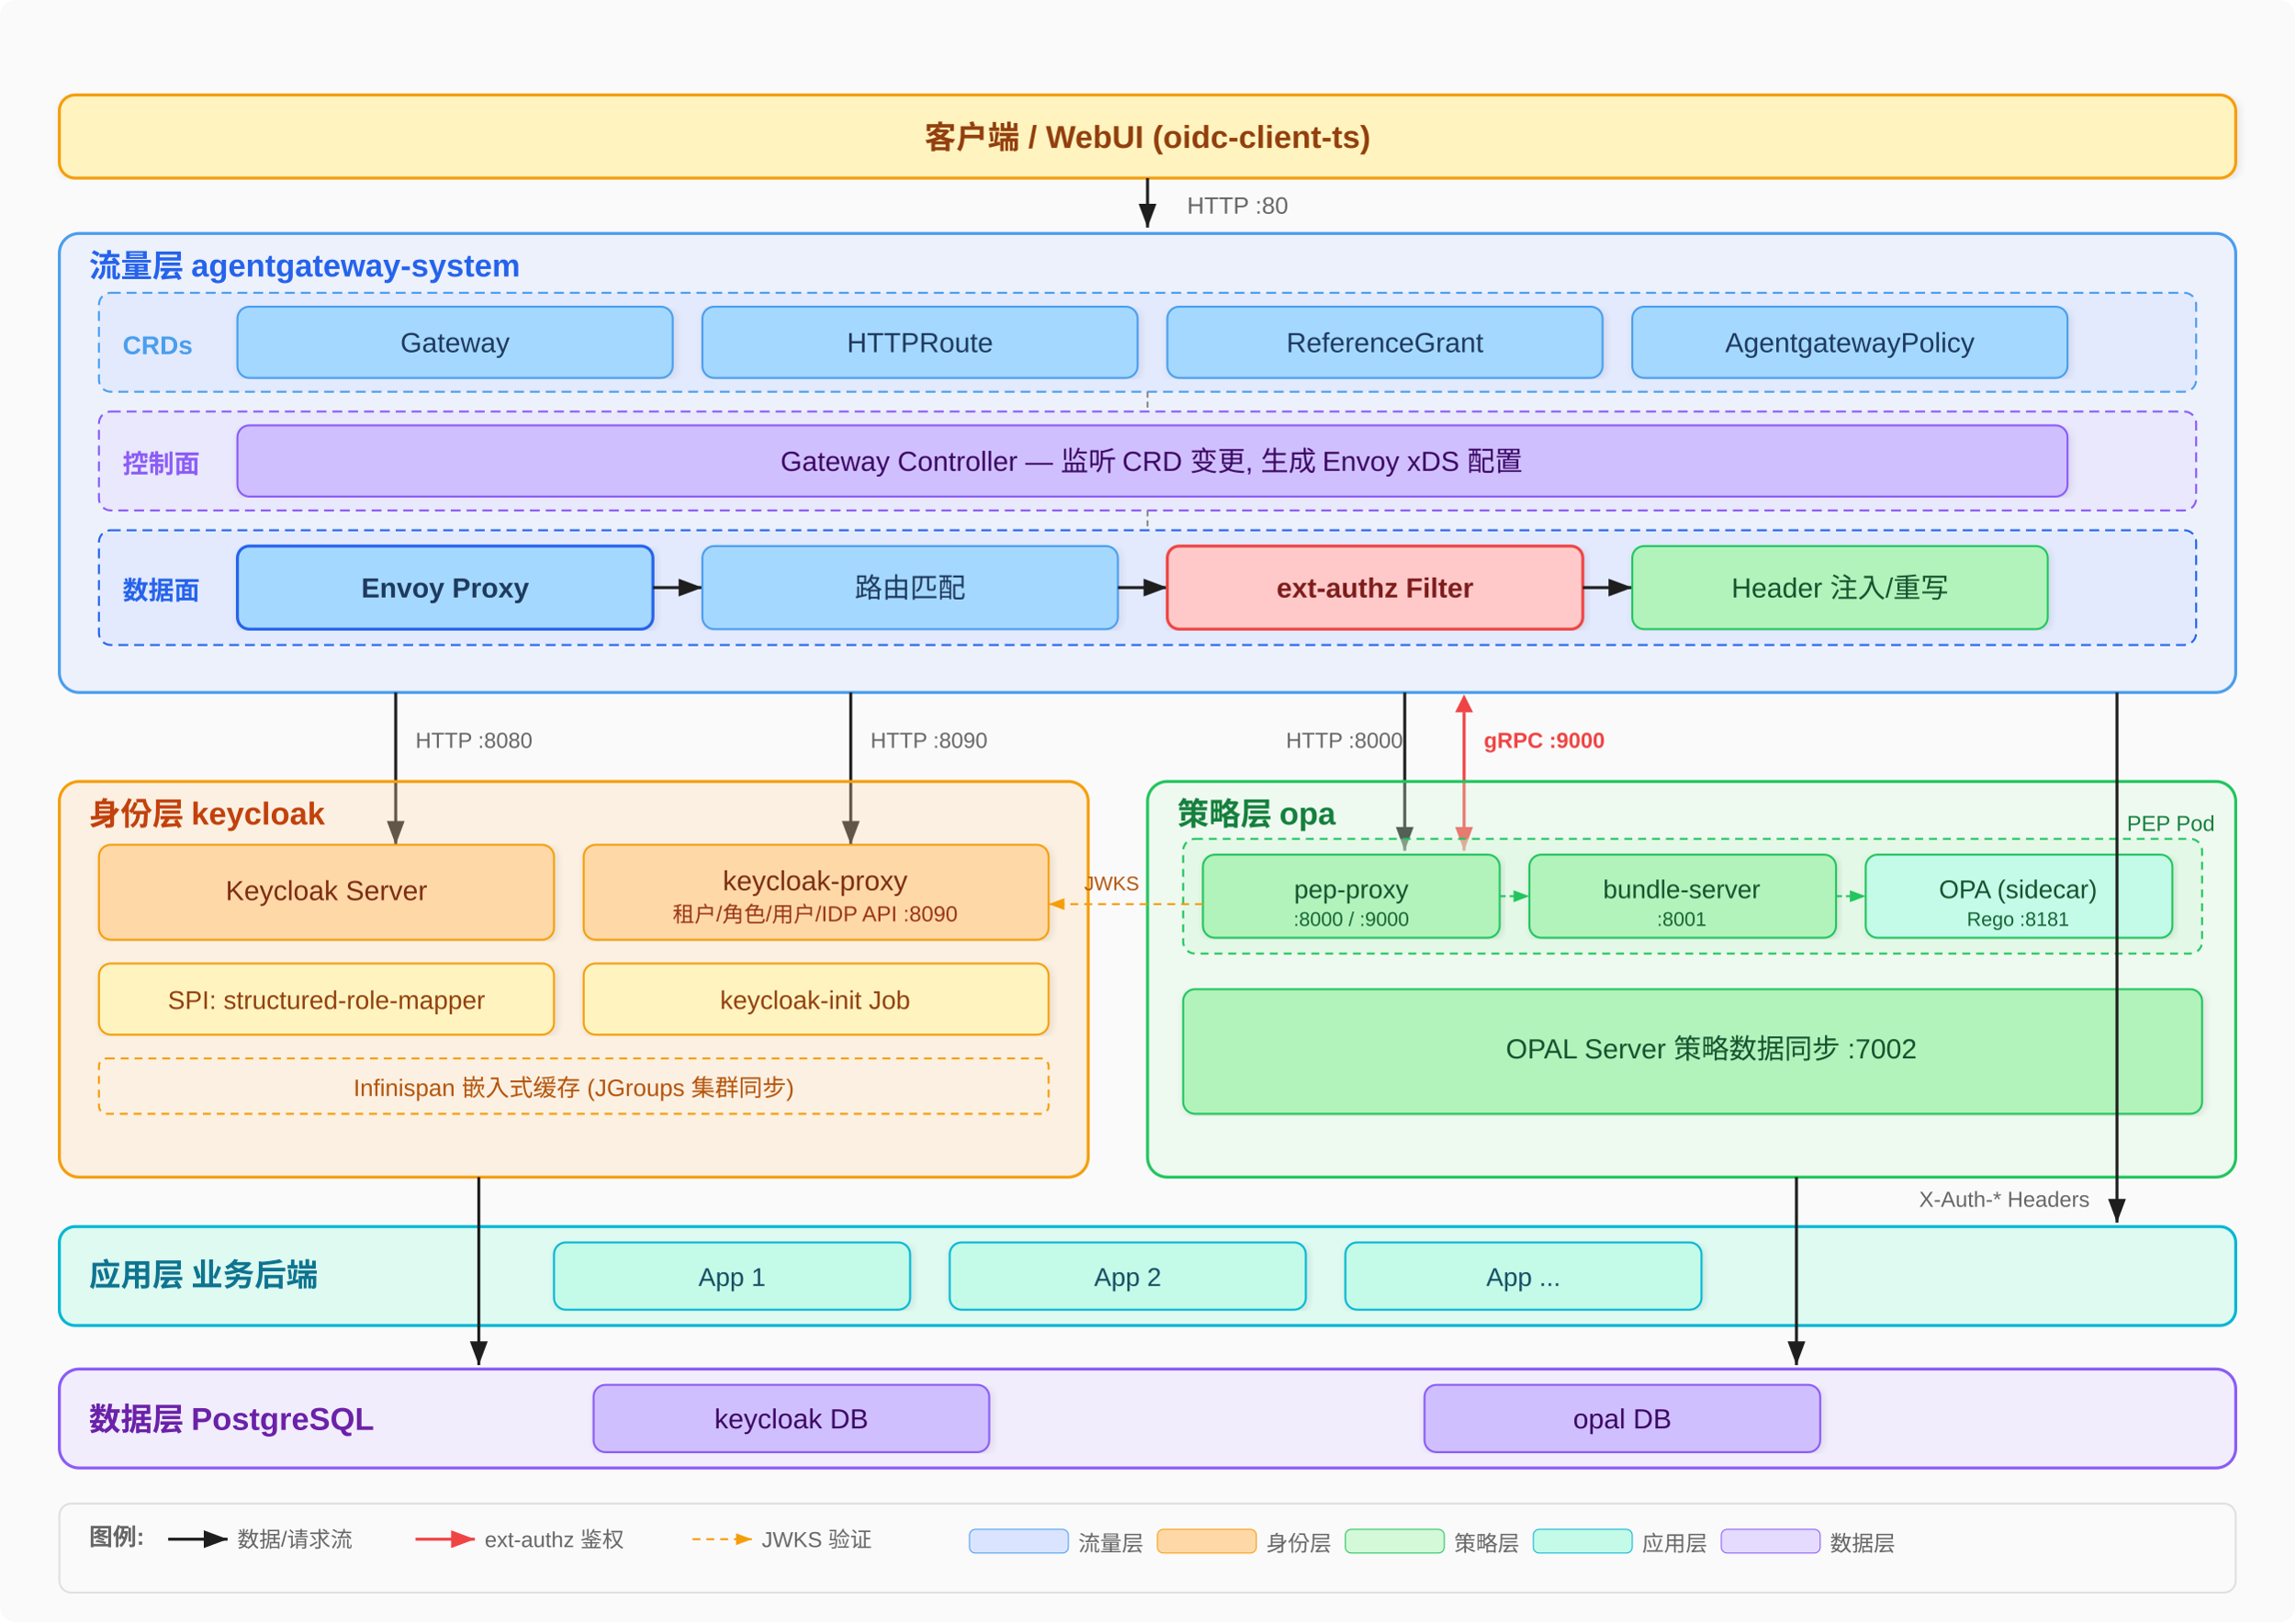
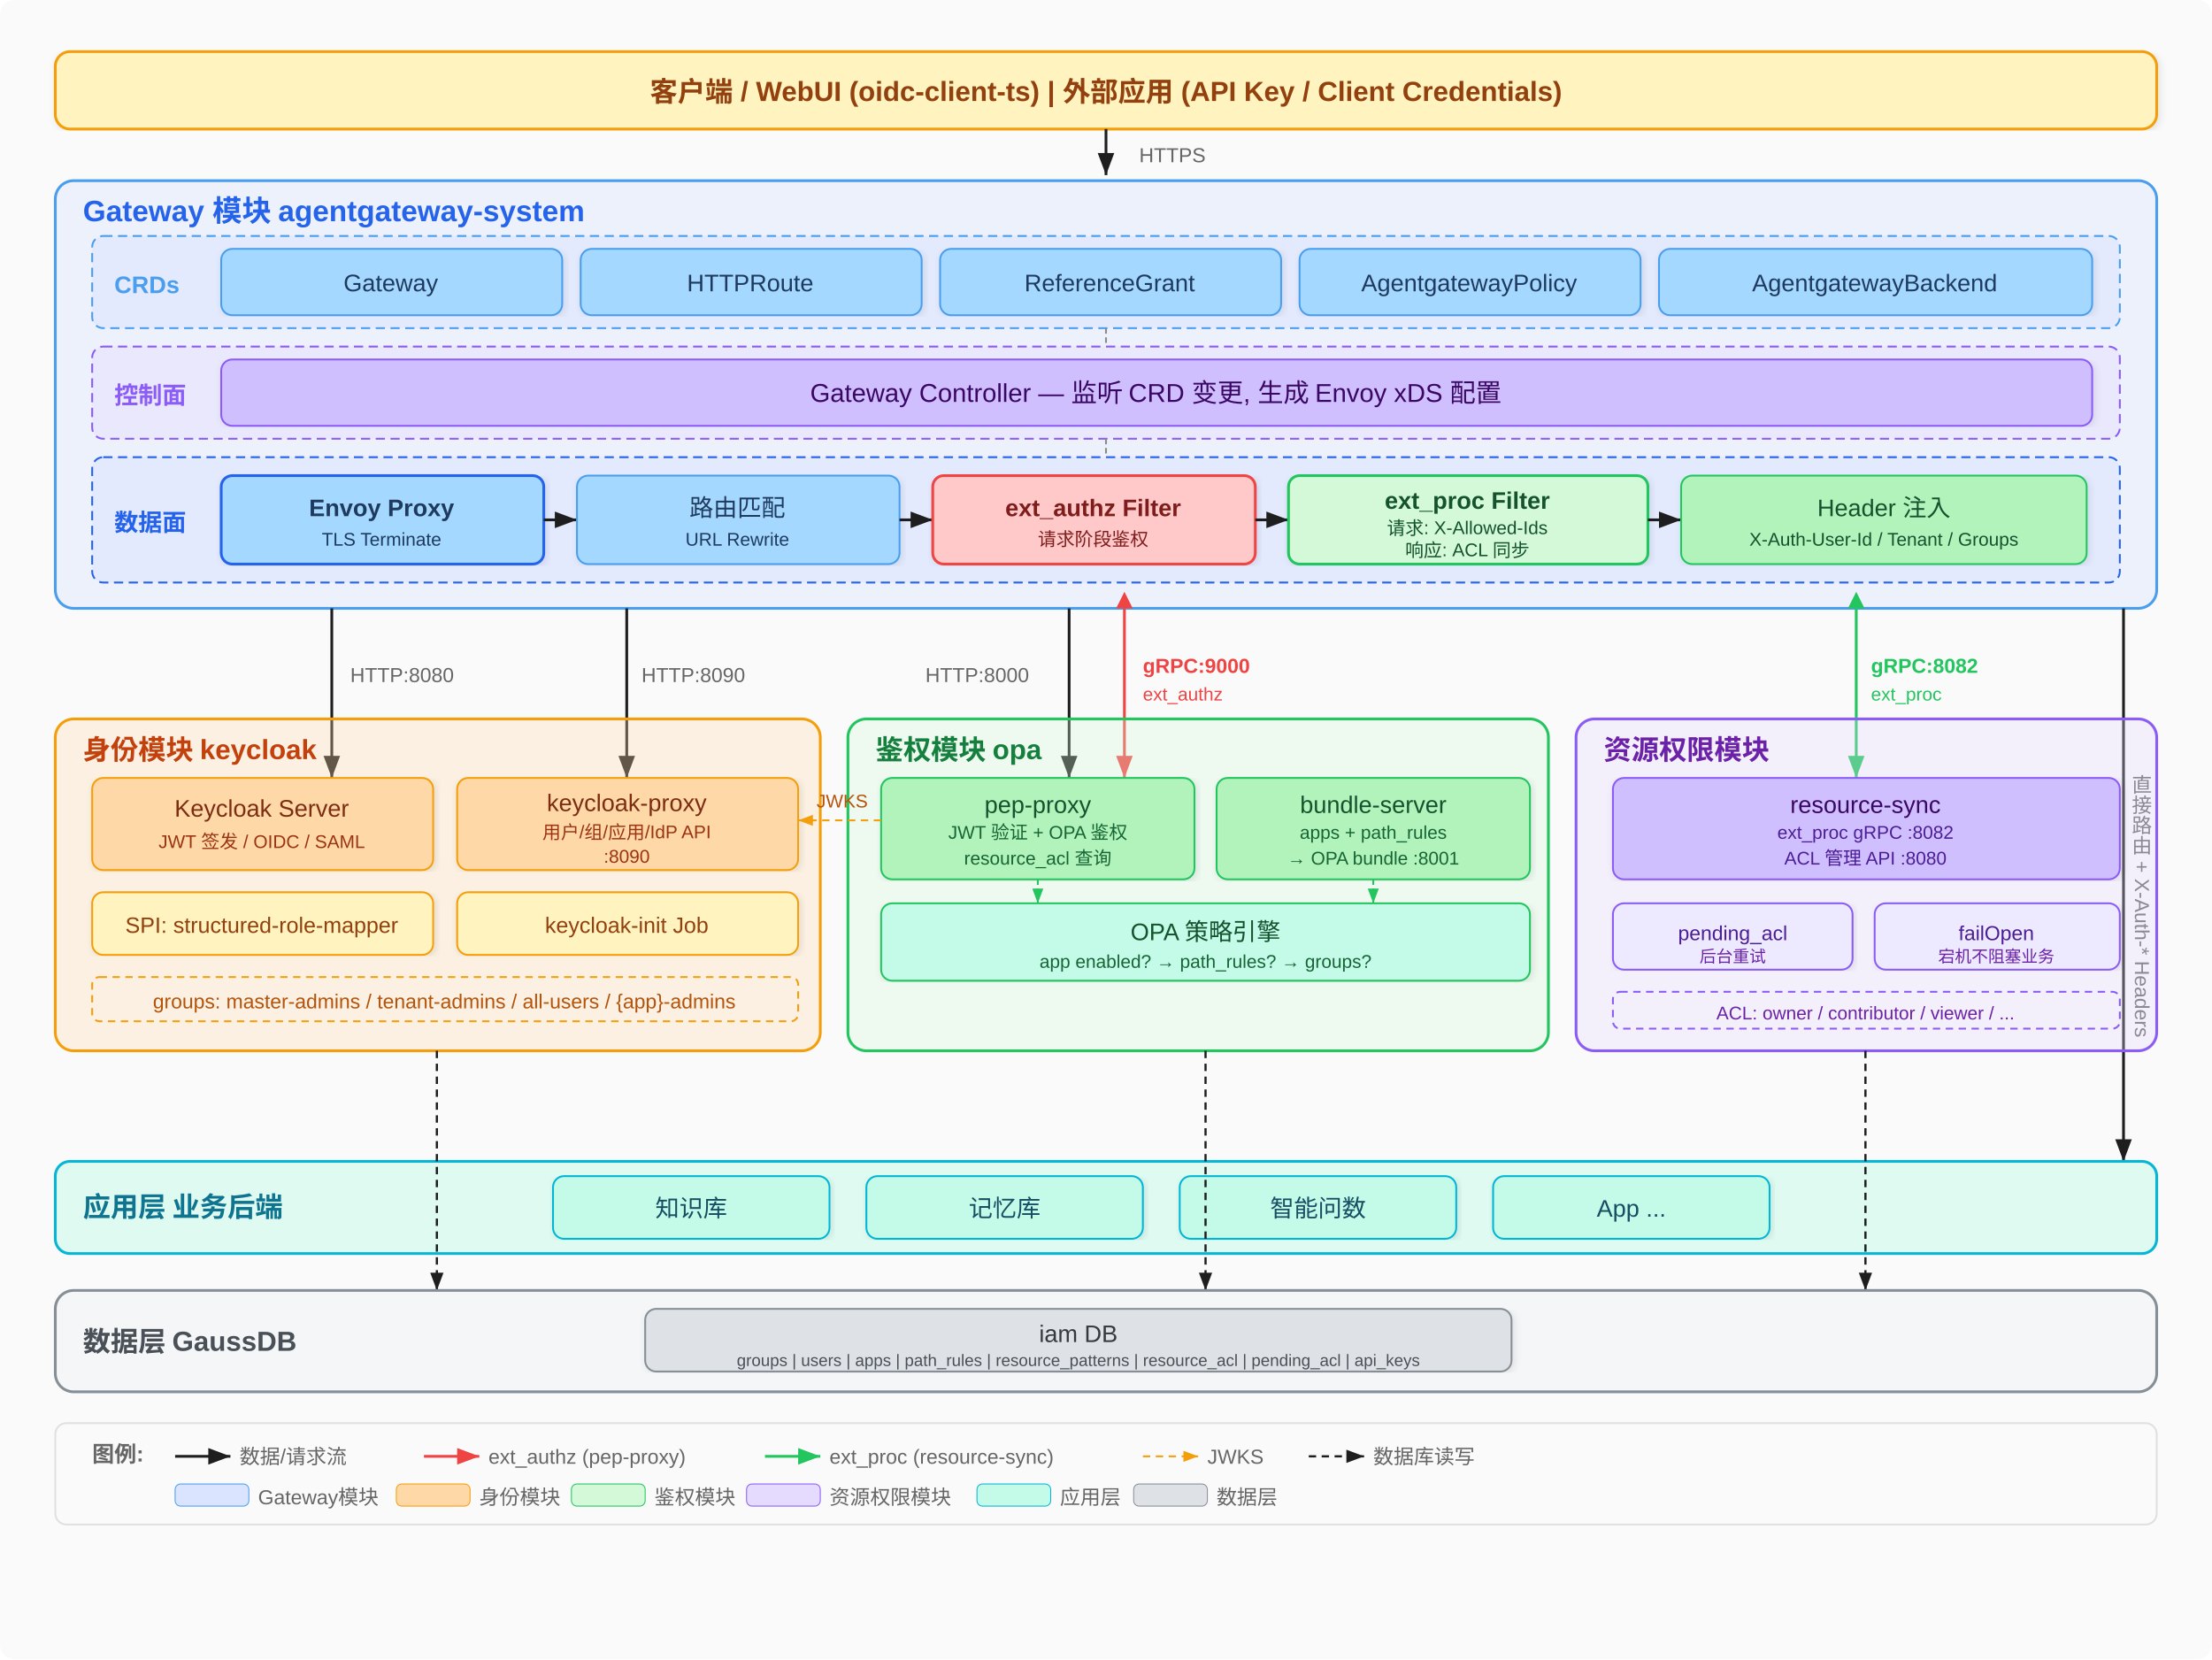
- <svg xmlns="http://www.w3.org/2000/svg" viewBox="0 0 1160 820" font-family="Segoe UI, Arial, sans-serif">
+ <svg xmlns="http://www.w3.org/2000/svg" viewBox="0 0 1200 900" font-family="Segoe UI, Arial, sans-serif">
  <defs>
    <filter id="shadow" x="-2%" y="-2%" width="104%" height="104%">
      <feDropShadow dx="1" dy="1" stdDeviation="2" flood-opacity="0.1" />
    </filter>
    <marker id="arrowhead" markerWidth="8" markerHeight="6" refX="8" refY="3" orient="auto">
      <polygon points="0 0, 8 3, 0 6" fill="#1e1e1e" />
    </marker>
    <marker id="arrowhead_red" markerWidth="8" markerHeight="6" refX="8" refY="3" orient="auto">
      <polygon points="0 0, 8 3, 0 6" fill="#ef4444" />
    </marker>
    <marker id="arrowhead_green" markerWidth="8" markerHeight="6" refX="8" refY="3" orient="auto">
      <polygon points="0 0, 8 3, 0 6" fill="#22c55e" />
    </marker>
    <marker id="arrowhead_orange" markerWidth="8" markerHeight="6" refX="8" refY="3" orient="auto">
      <polygon points="0 0, 8 3, 0 6" fill="#f59e0b" />
    </marker>
    <marker id="arrowhead_red_reverse" viewBox="0 0 10 10" refX="0" refY="5" markerWidth="6" markerHeight="6" orient="auto-start-reverse">
      <path d="M0,0 L10,5 L0,10 Z" fill="#ef4444" />
    </marker>
+     <marker id="arrowhead_green_reverse" viewBox="0 0 10 10" refX="0" refY="5" markerWidth="6" markerHeight="6" orient="auto-start-reverse">
+       <path d="M0,0 L10,5 L0,10 Z" fill="#22c55e" />
+     </marker>
  </defs>
-   <rect width="1160" height="820" fill="#fafafa" rx="8" />
-   <rect x="30" y="48" width="1100" height="42" rx="8" fill="#fff3bf" stroke="#f59e0b" stroke-width="1.5" filter="url(#shadow)" />
-   <text x="580" y="75" text-anchor="middle" font-size="16" font-weight="600" fill="#92400e">客户端 / WebUI (oidc-client-ts)</text>
-   <line x1="580" y1="90" x2="580" y2="115" stroke="#1e1e1e" stroke-width="1.5" marker-end="url(#arrowhead)" />
-   <text x="600" y="108" font-size="12" fill="#666">HTTP :80</text>
-   <rect x="30" y="118" width="1100" height="232" rx="10" fill="#dbe4ff" fill-opacity="0.4" stroke="#4a9eed" stroke-width="1.5" />
-   <text x="45" y="140" font-size="16" font-weight="bold" fill="#2563eb">流量层  agentgateway-system</text>
-   <rect x="50" y="148" width="1060" height="50" rx="6" fill="#dbe4ff" fill-opacity="0.5" stroke="#4a9eed" stroke-width="1" stroke-dasharray="5,3" />
-   <text x="62" y="179" font-size="13" fill="#4a9eed" font-weight="600">CRDs</text>
-   <rect x="120" y="155" width="220" height="36" rx="6" fill="#a5d8ff" stroke="#4a9eed" stroke-width="1" filter="url(#shadow)" />
-   <text x="230" y="178" text-anchor="middle" font-size="14" fill="#1e3a5f">Gateway</text>
-   <rect x="355" y="155" width="220" height="36" rx="6" fill="#a5d8ff" stroke="#4a9eed" stroke-width="1" filter="url(#shadow)" />
-   <text x="465" y="178" text-anchor="middle" font-size="14" fill="#1e3a5f">HTTPRoute</text>
-   <rect x="590" y="155" width="220" height="36" rx="6" fill="#a5d8ff" stroke="#4a9eed" stroke-width="1" filter="url(#shadow)" />
-   <text x="700" y="178" text-anchor="middle" font-size="14" fill="#1e3a5f">ReferenceGrant</text>
-   <rect x="825" y="155" width="220" height="36" rx="6" fill="#a5d8ff" stroke="#4a9eed" stroke-width="1" filter="url(#shadow)" />
-   <text x="935" y="178" text-anchor="middle" font-size="14" fill="#1e3a5f">AgentgatewayPolicy</text>
-   <rect x="50" y="208" width="1060" height="50" rx="6" fill="#e5dbff" fill-opacity="0.4" stroke="#8b5cf6" stroke-width="1" stroke-dasharray="5,3" />
-   <text x="62" y="239" font-size="13" fill="#8b5cf6" font-weight="600">控制面</text>
-   <rect x="120" y="215" width="925" height="36" rx="6" fill="#d0bfff" stroke="#8b5cf6" stroke-width="1" filter="url(#shadow)" />
-   <text x="582" y="238" text-anchor="middle" font-size="14" fill="#3b0764">Gateway Controller  —  监听 CRD 变更, 生成 Envoy xDS 配置</text>
-   <rect x="50" y="268" width="1060" height="58" rx="6" fill="#dbe4ff" fill-opacity="0.5" stroke="#2563eb" stroke-width="1" stroke-dasharray="5,3" />
-   <text x="62" y="303" font-size="13" fill="#2563eb" font-weight="600">数据面</text>
-   <rect x="120" y="276" width="210" height="42" rx="6" fill="#a5d8ff" stroke="#2563eb" stroke-width="1.5" filter="url(#shadow)" />
-   <text x="225" y="302" text-anchor="middle" font-size="14" font-weight="600" fill="#1e3a5f">Envoy Proxy</text>
-   <line x1="330" y1="297" x2="355" y2="297" stroke="#1e1e1e" stroke-width="1.5" marker-end="url(#arrowhead)" />
-   <rect x="355" y="276" width="210" height="42" rx="6" fill="#a5d8ff" stroke="#4a9eed" stroke-width="1" filter="url(#shadow)" />
-   <text x="460" y="302" text-anchor="middle" font-size="14" fill="#1e3a5f">路由匹配</text>
-   <line x1="565" y1="297" x2="590" y2="297" stroke="#1e1e1e" stroke-width="1.5" marker-end="url(#arrowhead)" />
-   <rect x="590" y="276" width="210" height="42" rx="6" fill="#ffc9c9" stroke="#ef4444" stroke-width="1.5" filter="url(#shadow)" />
-   <text x="695" y="302" text-anchor="middle" font-size="14" font-weight="600" fill="#7f1d1d">ext-authz Filter</text>
-   <line x1="800" y1="297" x2="825" y2="297" stroke="#1e1e1e" stroke-width="1.5" marker-end="url(#arrowhead)" />
-   <rect x="825" y="276" width="210" height="42" rx="6" fill="#b2f2bb" stroke="#22c55e" stroke-width="1" filter="url(#shadow)" />
-   <text x="930" y="302" text-anchor="middle" font-size="14" fill="#14532d">Header 注入/重写</text>
-   <line x1="580" y1="198" x2="580" y2="208" stroke="#8b8b8b" stroke-width="1" stroke-dasharray="3,2" />
-   <line x1="580" y1="258" x2="580" y2="268" stroke="#8b8b8b" stroke-width="1" stroke-dasharray="3,2" />
-   <line x1="200" y1="350" x2="200" y2="427" stroke="#1e1e1e" stroke-width="1.5" marker-end="url(#arrowhead)" />
-   <text x="210" y="378" font-size="11" fill="#666">HTTP :8080</text>
-   <line x1="430" y1="350" x2="430" y2="427" stroke="#1e1e1e" stroke-width="1.5" marker-end="url(#arrowhead)" />
-   <text x="440" y="378" font-size="11" fill="#666">HTTP :8090</text>
-   <line x1="710" y1="350" x2="710" y2="430" stroke="#1e1e1e" stroke-width="1.5" marker-end="url(#arrowhead)" />
-   <text x="650" y="378" font-size="11" fill="#666">HTTP :8000</text>
-   <line x1="740" y1="360" x2="740" y2="430" stroke="#ef4444" stroke-width="1.5" marker-start="url(#arrowhead_red_reverse)" marker-end="url(#arrowhead_red)" />
-   <text x="750" y="378" font-size="11" fill="#ef4444" font-weight="600">gRPC :9000</text>
-   <rect x="30" y="395" width="520" height="200" rx="10" fill="#ffd8a8" fill-opacity="0.3" stroke="#f59e0b" stroke-width="1.5" />
-   <text x="45" y="417" font-size="16" font-weight="bold" fill="#c2410c">身份层  keycloak</text>
-   <rect x="50" y="427" width="230" height="48" rx="6" fill="#ffd8a8" stroke="#f59e0b" stroke-width="1" filter="url(#shadow)" />
-   <text x="165" y="455" text-anchor="middle" font-size="14" fill="#7c2d12">Keycloak Server</text>
-   <rect x="295" y="427" width="235" height="48" rx="6" fill="#ffd8a8" stroke="#f59e0b" stroke-width="1" filter="url(#shadow)" />
-   <text x="412" y="450" text-anchor="middle" font-size="14" fill="#7c2d12">keycloak-proxy</text>
-   <text x="412" y="466" text-anchor="middle" font-size="11" fill="#9a3412">租户/角色/用户/IDP API :8090</text>
-   <rect x="50" y="487" width="230" height="36" rx="6" fill="#fff3bf" stroke="#f59e0b" stroke-width="1" filter="url(#shadow)" />
-   <text x="165" y="510" text-anchor="middle" font-size="13" fill="#92400e">SPI: structured-role-mapper</text>
-   <rect x="295" y="487" width="235" height="36" rx="6" fill="#fff3bf" stroke="#f59e0b" stroke-width="1" filter="url(#shadow)" />
-   <text x="412" y="510" text-anchor="middle" font-size="13" fill="#92400e">keycloak-init Job</text>
-   <rect x="50" y="535" width="480" height="28" rx="4" fill="none" stroke="#f59e0b" stroke-width="1" stroke-dasharray="4,3" />
-   <text x="290" y="554" text-anchor="middle" font-size="12" fill="#b45309">Infinispan 嵌入式缓存 (JGroups 集群同步)</text>
-   <rect x="580" y="395" width="550" height="200" rx="10" fill="#d3f9d8" fill-opacity="0.3" stroke="#22c55e" stroke-width="1.5" />
-   <text x="595" y="417" font-size="16" font-weight="bold" fill="#15803d">策略层  opa</text>
-   <rect x="598" y="424" width="515" height="58" rx="6" fill="#d3f9d8" fill-opacity="0.4" stroke="#22c55e" stroke-width="1" stroke-dasharray="4,3" />
-   <text x="1075" y="420" font-size="11" fill="#15803d">PEP Pod</text>
-   <rect x="608" y="432" width="150" height="42" rx="6" fill="#b2f2bb" stroke="#22c55e" stroke-width="1" filter="url(#shadow)" />
-   <text x="683" y="454" text-anchor="middle" font-size="13" fill="#14532d">pep-proxy</text>
-   <text x="683" y="468" text-anchor="middle" font-size="10" fill="#166534">:8000 / :9000</text>
-   <rect x="773" y="432" width="155" height="42" rx="6" fill="#b2f2bb" stroke="#22c55e" stroke-width="1" filter="url(#shadow)" />
-   <text x="850" y="454" text-anchor="middle" font-size="13" fill="#14532d">bundle-server</text>
-   <text x="850" y="468" text-anchor="middle" font-size="10" fill="#166534">:8001</text>
-   <rect x="943" y="432" width="155" height="42" rx="6" fill="#c3fae8" stroke="#22c55e" stroke-width="1" filter="url(#shadow)" />
-   <text x="1020" y="454" text-anchor="middle" font-size="13" fill="#14532d">OPA (sidecar)</text>
-   <text x="1020" y="468" text-anchor="middle" font-size="10" fill="#166534">Rego :8181</text>
-   <rect x="598" y="500" width="515" height="63" rx="6" fill="#b2f2bb" stroke="#22c55e" stroke-width="1" filter="url(#shadow)" />
-   <text x="865" y="535" text-anchor="middle" font-size="14" fill="#14532d">OPAL Server  策略数据同步 :7002</text>
-   <line x1="758" y1="453" x2="773" y2="453" stroke="#22c55e" stroke-width="1" stroke-dasharray="3,2" marker-end="url(#arrowhead_green)" />
-   <line x1="928" y1="453" x2="943" y2="453" stroke="#22c55e" stroke-width="1" stroke-dasharray="3,2" marker-end="url(#arrowhead_green)" />
-   <line x1="608" y1="457" x2="530" y2="457" stroke="#f59e0b" stroke-width="1" stroke-dasharray="4,3" marker-end="url(#arrowhead_orange)" />
-   <text x="548" y="450" font-size="10" fill="#b45309">JWKS</text>
-   <line x1="1070" y1="350" x2="1070" y2="618" stroke="#1e1e1e" stroke-width="1.5" marker-end="url(#arrowhead)" />
-   <text x="970" y="610" font-size="11" fill="#666">X-Auth-* Headers</text>
-   <rect x="30" y="620" width="1100" height="50" rx="8" fill="#c3fae8" fill-opacity="0.5" stroke="#06b6d4" stroke-width="1.5" />
-   <text x="45" y="650" font-size="16" font-weight="bold" fill="#0e7490">应用层  业务后端</text>
-   <rect x="280" y="628" width="180" height="34" rx="6" fill="#c3fae8" stroke="#06b6d4" stroke-width="1" filter="url(#shadow)" />
-   <text x="370" y="650" text-anchor="middle" font-size="13" fill="#164e63">App 1</text>
-   <rect x="480" y="628" width="180" height="34" rx="6" fill="#c3fae8" stroke="#06b6d4" stroke-width="1" filter="url(#shadow)" />
-   <text x="570" y="650" text-anchor="middle" font-size="13" fill="#164e63">App 2</text>
-   <rect x="680" y="628" width="180" height="34" rx="6" fill="#c3fae8" stroke="#06b6d4" stroke-width="1" filter="url(#shadow)" />
-   <text x="770" y="650" text-anchor="middle" font-size="13" fill="#164e63">App  ...</text>
-   <line x1="242" y1="595" x2="242" y2="690" stroke="#1e1e1e" stroke-width="1.5" marker-end="url(#arrowhead)" />
-   <line x1="908" y1="595" x2="908" y2="690" stroke="#1e1e1e" stroke-width="1.5" marker-end="url(#arrowhead)" />
-   <rect x="30" y="692" width="1100" height="50" rx="10" fill="#e5dbff" fill-opacity="0.4" stroke="#8b5cf6" stroke-width="1.5" />
-   <text x="45" y="723" font-size="16" font-weight="bold" fill="#6b21a8">数据层  PostgreSQL</text>
-   <rect x="300" y="700" width="200" height="34" rx="6" fill="#d0bfff" stroke="#8b5cf6" stroke-width="1" filter="url(#shadow)" />
-   <text x="400" y="722" text-anchor="middle" font-size="14" fill="#3b0764">keycloak DB</text>
-   <rect x="720" y="700" width="200" height="34" rx="6" fill="#d0bfff" stroke="#8b5cf6" stroke-width="1" filter="url(#shadow)" />
-   <text x="820" y="722" text-anchor="middle" font-size="14" fill="#3b0764">opal DB</text>
-   <rect x="30" y="760" width="1100" height="45" rx="6" fill="none" stroke="#e0e0e0" stroke-width="1" />
-   <text x="45" y="781" font-size="12" font-weight="600" fill="#666">图例:</text>
-   <line x1="85" y1="778" x2="115" y2="778" stroke="#1e1e1e" stroke-width="1.5" marker-end="url(#arrowhead)" />
-   <text x="120" y="782" font-size="11" fill="#666">数据/请求流</text>
-   <line x1="210" y1="778" x2="240" y2="778" stroke="#ef4444" stroke-width="1.5" marker-end="url(#arrowhead_red)" />
-   <text x="245" y="782" font-size="11" fill="#666">ext-authz 鉴权</text>
-   <line x1="350" y1="778" x2="380" y2="778" stroke="#f59e0b" stroke-width="1" stroke-dasharray="4,3" marker-end="url(#arrowhead_orange)" />
-   <text x="385" y="782" font-size="11" fill="#666">JWKS 验证</text>
-   <rect x="490" y="773" width="50" height="12" rx="3" fill="#dbe4ff" stroke="#4a9eed" stroke-width="0.5" />
-   <text x="545" y="784" font-size="11" fill="#666">流量层</text>
-   <rect x="585" y="773" width="50" height="12" rx="3" fill="#ffd8a8" stroke="#f59e0b" stroke-width="0.5" />
-   <text x="640" y="784" font-size="11" fill="#666">身份层</text>
-   <rect x="680" y="773" width="50" height="12" rx="3" fill="#d3f9d8" stroke="#22c55e" stroke-width="0.5" />
-   <text x="735" y="784" font-size="11" fill="#666">策略层</text>
-   <rect x="775" y="773" width="50" height="12" rx="3" fill="#c3fae8" stroke="#06b6d4" stroke-width="0.5" />
-   <text x="830" y="784" font-size="11" fill="#666">应用层</text>
-   <rect x="870" y="773" width="50" height="12" rx="3" fill="#e5dbff" stroke="#8b5cf6" stroke-width="0.5" />
-   <text x="925" y="784" font-size="11" fill="#666">数据层</text>
+   <rect width="1200" height="900" fill="#fafafa" rx="8" />
+   <rect x="30" y="28" width="1140" height="42" rx="8" fill="#fff3bf" stroke="#f59e0b" stroke-width="1.5" filter="url(#shadow)" />
+   <text x="600" y="55" text-anchor="middle" font-size="15" font-weight="600" fill="#92400e">客户端 / WebUI (oidc-client-ts)  |  外部应用 (API Key / Client Credentials)</text>
+   <line x1="600" y1="70" x2="600" y2="95" stroke="#1e1e1e" stroke-width="1.5" marker-end="url(#arrowhead)" />
+   <text x="618" y="88" font-size="11" fill="#666">HTTPS</text>
+   <rect x="30" y="98" width="1140" height="232" rx="10" fill="#dbe4ff" fill-opacity="0.4" stroke="#4a9eed" stroke-width="1.5" />
+   <text x="45" y="120" font-size="16" font-weight="bold" fill="#2563eb">Gateway 模块  agentgateway-system</text>
+   <rect x="50" y="128" width="1100" height="50" rx="6" fill="#dbe4ff" fill-opacity="0.5" stroke="#4a9eed" stroke-width="1" stroke-dasharray="5,3" />
+   <text x="62" y="159" font-size="13" fill="#4a9eed" font-weight="600">CRDs</text>
+   <rect x="120" y="135" width="185" height="36" rx="6" fill="#a5d8ff" stroke="#4a9eed" stroke-width="1" filter="url(#shadow)" />
+   <text x="212" y="158" text-anchor="middle" font-size="13" fill="#1e3a5f">Gateway</text>
+   <rect x="315" y="135" width="185" height="36" rx="6" fill="#a5d8ff" stroke="#4a9eed" stroke-width="1" filter="url(#shadow)" />
+   <text x="407" y="158" text-anchor="middle" font-size="13" fill="#1e3a5f">HTTPRoute</text>
+   <rect x="510" y="135" width="185" height="36" rx="6" fill="#a5d8ff" stroke="#4a9eed" stroke-width="1" filter="url(#shadow)" />
+   <text x="602" y="158" text-anchor="middle" font-size="13" fill="#1e3a5f">ReferenceGrant</text>
+   <rect x="705" y="135" width="185" height="36" rx="6" fill="#a5d8ff" stroke="#4a9eed" stroke-width="1" filter="url(#shadow)" />
+   <text x="797" y="158" text-anchor="middle" font-size="13" fill="#1e3a5f">AgentgatewayPolicy</text>
+   <rect x="900" y="135" width="235" height="36" rx="6" fill="#a5d8ff" stroke="#4a9eed" stroke-width="1" filter="url(#shadow)" />
+   <text x="1017" y="158" text-anchor="middle" font-size="13" fill="#1e3a5f">AgentgatewayBackend</text>
+   <rect x="50" y="188" width="1100" height="50" rx="6" fill="#e5dbff" fill-opacity="0.4" stroke="#8b5cf6" stroke-width="1" stroke-dasharray="5,3" />
+   <text x="62" y="219" font-size="13" fill="#8b5cf6" font-weight="600">控制面</text>
+   <rect x="120" y="195" width="1015" height="36" rx="6" fill="#d0bfff" stroke="#8b5cf6" stroke-width="1" filter="url(#shadow)" />
+   <text x="627" y="218" text-anchor="middle" font-size="14" fill="#3b0764">Gateway Controller  —  监听 CRD 变更, 生成 Envoy xDS 配置</text>
+   <rect x="50" y="248" width="1100" height="68" rx="6" fill="#dbe4ff" fill-opacity="0.5" stroke="#2563eb" stroke-width="1" stroke-dasharray="5,3" />
+   <text x="62" y="288" font-size="13" fill="#2563eb" font-weight="600">数据面</text>
+   <rect x="120" y="258" width="175" height="48" rx="6" fill="#a5d8ff" stroke="#2563eb" stroke-width="1.5" filter="url(#shadow)" />
+   <text x="207" y="280" text-anchor="middle" font-size="13" font-weight="600" fill="#1e3a5f">Envoy Proxy</text>
+   <text x="207" y="296" text-anchor="middle" font-size="10" fill="#1e3a5f">TLS Terminate</text>
+   <line x1="295" y1="282" x2="313" y2="282" stroke="#1e1e1e" stroke-width="1.5" marker-end="url(#arrowhead)" />
+   <rect x="313" y="258" width="175" height="48" rx="6" fill="#a5d8ff" stroke="#4a9eed" stroke-width="1" filter="url(#shadow)" />
+   <text x="400" y="280" text-anchor="middle" font-size="13" fill="#1e3a5f">路由匹配</text>
+   <text x="400" y="296" text-anchor="middle" font-size="10" fill="#1e3a5f">URL Rewrite</text>
+   <line x1="488" y1="282" x2="506" y2="282" stroke="#1e1e1e" stroke-width="1.5" marker-end="url(#arrowhead)" />
+   <rect x="506" y="258" width="175" height="48" rx="6" fill="#ffc9c9" stroke="#ef4444" stroke-width="1.5" filter="url(#shadow)" />
+   <text x="593" y="280" text-anchor="middle" font-size="13" font-weight="600" fill="#7f1d1d">ext_authz Filter</text>
+   <text x="593" y="296" text-anchor="middle" font-size="10" fill="#7f1d1d">请求阶段鉴权</text>
+   <line x1="681" y1="282" x2="699" y2="282" stroke="#1e1e1e" stroke-width="1.5" marker-end="url(#arrowhead)" />
+   <rect x="699" y="258" width="195" height="48" rx="6" fill="#d3f9d8" stroke="#22c55e" stroke-width="1.5" filter="url(#shadow)" />
+   <text x="796" y="276" text-anchor="middle" font-size="13" font-weight="600" fill="#14532d">ext_proc Filter</text>
+   <text x="796" y="290" text-anchor="middle" font-size="10" fill="#14532d">请求: X-Allowed-Ids</text>
+   <text x="796" y="302" text-anchor="middle" font-size="10" fill="#14532d">响应: ACL 同步</text>
+   <line x1="894" y1="282" x2="912" y2="282" stroke="#1e1e1e" stroke-width="1.5" marker-end="url(#arrowhead)" />
+   <rect x="912" y="258" width="220" height="48" rx="6" fill="#b2f2bb" stroke="#22c55e" stroke-width="1" filter="url(#shadow)" />
+   <text x="1022" y="280" text-anchor="middle" font-size="13" fill="#14532d">Header 注入</text>
+   <text x="1022" y="296" text-anchor="middle" font-size="10" fill="#14532d">X-Auth-User-Id / Tenant / Groups</text>
+   <line x1="600" y1="178" x2="600" y2="188" stroke="#8b8b8b" stroke-width="1" stroke-dasharray="3,2" />
+   <line x1="600" y1="238" x2="600" y2="248" stroke="#8b8b8b" stroke-width="1" stroke-dasharray="3,2" />
+   <line x1="180" y1="330" x2="180" y2="422" stroke="#1e1e1e" stroke-width="1.5" marker-end="url(#arrowhead)" />
+   <text x="190" y="370" font-size="11" fill="#666">HTTP:8080</text>
+   <line x1="340" y1="330" x2="340" y2="422" stroke="#1e1e1e" stroke-width="1.5" marker-end="url(#arrowhead)" />
+   <text x="348" y="370" font-size="11" fill="#666">HTTP:8090</text>
+   <line x1="580" y1="330" x2="580" y2="422" stroke="#1e1e1e" stroke-width="1.5" marker-end="url(#arrowhead)" />
+   <text x="502" y="370" font-size="11" fill="#666">HTTP:8000</text>
+   <line x1="610" y1="330" x2="610" y2="422" stroke="#ef4444" stroke-width="1.5" marker-start="url(#arrowhead_red_reverse)" marker-end="url(#arrowhead_red)" />
+   <text x="620" y="365" font-size="11" fill="#ef4444" font-weight="600">gRPC:9000</text>
+   <text x="620" y="380" font-size="10" fill="#ef4444">ext_authz</text>
+   <line x1="1007" y1="330" x2="1007" y2="422" stroke="#22c55e" stroke-width="1.5" marker-start="url(#arrowhead_green_reverse)" marker-end="url(#arrowhead_green)" />
+   <text x="1015" y="365" font-size="11" fill="#22c55e" font-weight="600">gRPC:8082</text>
+   <text x="1015" y="380" font-size="10" fill="#22c55e">ext_proc</text>
+   <line x1="1152" y1="330" x2="1152" y2="630" stroke="#1e1e1e" stroke-width="1.5" marker-end="url(#arrowhead)" />
+   <text x="1162" y="420" font-size="11" fill="#666" writing-mode="tb">直接路由 + X-Auth-* Headers</text>
+   <rect x="30" y="390" width="415" height="180" rx="10" fill="#ffd8a8" fill-opacity="0.3" stroke="#f59e0b" stroke-width="1.5" />
+   <text x="45" y="412" font-size="15" font-weight="bold" fill="#c2410c">身份模块  keycloak</text>
+   <rect x="50" y="422" width="185" height="50" rx="6" fill="#ffd8a8" stroke="#f59e0b" stroke-width="1" filter="url(#shadow)" />
+   <text x="142" y="443" text-anchor="middle" font-size="13" fill="#7c2d12">Keycloak Server</text>
+   <text x="142" y="460" text-anchor="middle" font-size="10" fill="#9a3412">JWT 签发 / OIDC / SAML</text>
+   <rect x="248" y="422" width="185" height="50" rx="6" fill="#ffd8a8" stroke="#f59e0b" stroke-width="1" filter="url(#shadow)" />
+   <text x="340" y="440" text-anchor="middle" font-size="13" fill="#7c2d12">keycloak-proxy</text>
+   <text x="340" y="455" text-anchor="middle" font-size="10" fill="#9a3412">用户/组/应用/IdP API</text>
+   <text x="340" y="468" text-anchor="middle" font-size="10" fill="#9a3412">:8090</text>
+   <rect x="50" y="484" width="185" height="34" rx="6" fill="#fff3bf" stroke="#f59e0b" stroke-width="1" filter="url(#shadow)" />
+   <text x="142" y="506" text-anchor="middle" font-size="12" fill="#92400e">SPI: structured-role-mapper</text>
+   <rect x="248" y="484" width="185" height="34" rx="6" fill="#fff3bf" stroke="#f59e0b" stroke-width="1" filter="url(#shadow)" />
+   <text x="340" y="506" text-anchor="middle" font-size="12" fill="#92400e">keycloak-init Job</text>
+   <rect x="50" y="530" width="383" height="24" rx="4" fill="none" stroke="#f59e0b" stroke-width="1" stroke-dasharray="4,3" />
+   <text x="241" y="547" text-anchor="middle" font-size="11" fill="#b45309">groups: master-admins / tenant-admins / all-users / {app}-admins</text>
+   <rect x="460" y="390" width="380" height="180" rx="10" fill="#d3f9d8" fill-opacity="0.3" stroke="#22c55e" stroke-width="1.5" />
+   <text x="475" y="412" font-size="15" font-weight="bold" fill="#15803d">鉴权模块  opa</text>
+   <rect x="478" y="422" width="170" height="55" rx="6" fill="#b2f2bb" stroke="#22c55e" stroke-width="1" filter="url(#shadow)" />
+   <text x="563" y="441" text-anchor="middle" font-size="13" fill="#14532d">pep-proxy</text>
+   <text x="563" y="455" text-anchor="middle" font-size="10" fill="#166534">JWT 验证 + OPA 鉴权</text>
+   <text x="563" y="469" text-anchor="middle" font-size="10" fill="#166534">resource_acl 查询</text>
+   <rect x="660" y="422" width="170" height="55" rx="6" fill="#b2f2bb" stroke="#22c55e" stroke-width="1" filter="url(#shadow)" />
+   <text x="745" y="441" text-anchor="middle" font-size="13" fill="#14532d">bundle-server</text>
+   <text x="745" y="455" text-anchor="middle" font-size="10" fill="#166534">apps + path_rules</text>
+   <text x="745" y="469" text-anchor="middle" font-size="10" fill="#166534">→ OPA bundle :8001</text>
+   <rect x="478" y="490" width="352" height="42" rx="6" fill="#c3fae8" stroke="#22c55e" stroke-width="1" filter="url(#shadow)" />
+   <text x="654" y="510" text-anchor="middle" font-size="13" fill="#14532d">OPA 策略引擎</text>
+   <text x="654" y="525" text-anchor="middle" font-size="10" fill="#166534">app enabled? → path_rules? → groups?</text>
+   <line x1="563" y1="477" x2="563" y2="490" stroke="#22c55e" stroke-width="1" stroke-dasharray="3,2" marker-end="url(#arrowhead_green)" />
+   <line x1="745" y1="477" x2="745" y2="490" stroke="#22c55e" stroke-width="1" stroke-dasharray="3,2" marker-end="url(#arrowhead_green)" />
+   <line x1="478" y1="445" x2="433" y2="445" stroke="#f59e0b" stroke-width="1" stroke-dasharray="4,3" marker-end="url(#arrowhead_orange)" />
+   <text x="443" y="438" font-size="10" fill="#b45309">JWKS</text>
+   <rect x="855" y="390" width="315" height="180" rx="10" fill="#e5dbff" fill-opacity="0.3" stroke="#8b5cf6" stroke-width="1.5" />
+   <text x="870" y="412" font-size="15" font-weight="bold" fill="#6b21a8">资源权限模块</text>
+   <rect x="875" y="422" width="275" height="55" rx="6" fill="#d0bfff" stroke="#8b5cf6" stroke-width="1" filter="url(#shadow)" />
+   <text x="1012" y="441" text-anchor="middle" font-size="13" fill="#3b0764">resource-sync</text>
+   <text x="1012" y="455" text-anchor="middle" font-size="10" fill="#4c1d95">ext_proc gRPC :8082</text>
+   <text x="1012" y="469" text-anchor="middle" font-size="10" fill="#4c1d95">ACL 管理 API :8080</text>
+   <rect x="875" y="490" width="130" height="36" rx="6" fill="#ede9fe" stroke="#8b5cf6" stroke-width="1" filter="url(#shadow)" />
+   <text x="940" y="510" text-anchor="middle" font-size="11" fill="#4c1d95">pending_acl</text>
+   <text x="940" y="522" text-anchor="middle" font-size="9" fill="#6b21a8">后台重试</text>
+   <rect x="1017" y="490" width="133" height="36" rx="6" fill="#ede9fe" stroke="#8b5cf6" stroke-width="1" filter="url(#shadow)" />
+   <text x="1083" y="510" text-anchor="middle" font-size="11" fill="#4c1d95">failOpen</text>
+   <text x="1083" y="522" text-anchor="middle" font-size="9" fill="#6b21a8">宕机不阻塞业务</text>
+   <rect x="875" y="538" width="275" height="20" rx="4" fill="none" stroke="#8b5cf6" stroke-width="1" stroke-dasharray="4,3" />
+   <text x="1012" y="553" text-anchor="middle" font-size="10" fill="#6b21a8">ACL: owner / contributor / viewer / ...</text>
+   <rect x="30" y="630" width="1140" height="50" rx="8" fill="#c3fae8" fill-opacity="0.5" stroke="#06b6d4" stroke-width="1.5" />
+   <text x="45" y="660" font-size="15" font-weight="bold" fill="#0e7490">应用层  业务后端</text>
+   <rect x="300" y="638" width="150" height="34" rx="6" fill="#c3fae8" stroke="#06b6d4" stroke-width="1" filter="url(#shadow)" />
+   <text x="375" y="660" text-anchor="middle" font-size="13" fill="#164e63">知识库</text>
+   <rect x="470" y="638" width="150" height="34" rx="6" fill="#c3fae8" stroke="#06b6d4" stroke-width="1" filter="url(#shadow)" />
+   <text x="545" y="660" text-anchor="middle" font-size="13" fill="#164e63">记忆库</text>
+   <rect x="640" y="638" width="150" height="34" rx="6" fill="#c3fae8" stroke="#06b6d4" stroke-width="1" filter="url(#shadow)" />
+   <text x="715" y="660" text-anchor="middle" font-size="13" fill="#164e63">智能问数</text>
+   <rect x="810" y="638" width="150" height="34" rx="6" fill="#c3fae8" stroke="#06b6d4" stroke-width="1" filter="url(#shadow)" />
+   <text x="885" y="660" text-anchor="middle" font-size="13" fill="#164e63">App ...</text>
+   <line x1="237" y1="570" x2="237" y2="700" stroke="#1e1e1e" stroke-width="1.2" stroke-dasharray="4,3" marker-end="url(#arrowhead)" />
+   <line x1="654" y1="570" x2="654" y2="700" stroke="#1e1e1e" stroke-width="1.2" stroke-dasharray="4,3" marker-end="url(#arrowhead)" />
+   <line x1="1012" y1="570" x2="1012" y2="700" stroke="#1e1e1e" stroke-width="1.2" stroke-dasharray="4,3" marker-end="url(#arrowhead)" />
+   <rect x="30" y="700" width="1140" height="55" rx="10" fill="#f1f3f5" fill-opacity="0.6" stroke="#868e96" stroke-width="1.5" />
+   <text x="45" y="733" font-size="15" font-weight="bold" fill="#495057">数据层  GaussDB</text>
+   <rect x="350" y="710" width="470" height="34" rx="6" fill="#dee2e6" stroke="#868e96" stroke-width="1" filter="url(#shadow)" />
+   <text x="585" y="728" text-anchor="middle" font-size="13" fill="#343a40">iam DB</text>
+   <text x="585" y="741" text-anchor="middle" font-size="9" fill="#495057">groups | users | apps | path_rules | resource_patterns | resource_acl | pending_acl | api_keys</text>
+   <rect x="30" y="772" width="1140" height="55" rx="6" fill="none" stroke="#e0e0e0" stroke-width="1" />
+   <text x="50" y="793" font-size="12" font-weight="600" fill="#666">图例:</text>
+   <line x1="95" y1="790" x2="125" y2="790" stroke="#1e1e1e" stroke-width="1.5" marker-end="url(#arrowhead)" />
+   <text x="130" y="794" font-size="11" fill="#666">数据/请求流</text>
+   <line x1="230" y1="790" x2="260" y2="790" stroke="#ef4444" stroke-width="1.5" marker-end="url(#arrowhead_red)" />
+   <text x="265" y="794" font-size="11" fill="#666">ext_authz (pep-proxy)</text>
+   <line x1="415" y1="790" x2="445" y2="790" stroke="#22c55e" stroke-width="1.5" marker-end="url(#arrowhead_green)" />
+   <text x="450" y="794" font-size="11" fill="#666">ext_proc (resource-sync)</text>
+   <line x1="620" y1="790" x2="650" y2="790" stroke="#f59e0b" stroke-width="1" stroke-dasharray="4,3" marker-end="url(#arrowhead_orange)" />
+   <text x="655" y="794" font-size="11" fill="#666">JWKS</text>
+   <line x1="710" y1="790" x2="740" y2="790" stroke="#1e1e1e" stroke-width="1.2" stroke-dasharray="4,3" marker-end="url(#arrowhead)" />
+   <text x="745" y="794" font-size="11" fill="#666">数据库读写</text>
+   <rect x="95" y="805" width="40" height="12" rx="3" fill="#dbe4ff" stroke="#4a9eed" stroke-width="0.5" />
+   <text x="140" y="816" font-size="11" fill="#666">Gateway模块</text>
+   <rect x="215" y="805" width="40" height="12" rx="3" fill="#ffd8a8" stroke="#f59e0b" stroke-width="0.5" />
+   <text x="260" y="816" font-size="11" fill="#666">身份模块</text>
+   <rect x="310" y="805" width="40" height="12" rx="3" fill="#d3f9d8" stroke="#22c55e" stroke-width="0.5" />
+   <text x="355" y="816" font-size="11" fill="#666">鉴权模块</text>
+   <rect x="405" y="805" width="40" height="12" rx="3" fill="#e5dbff" stroke="#8b5cf6" stroke-width="0.5" />
+   <text x="450" y="816" font-size="11" fill="#666">资源权限模块</text>
+   <rect x="530" y="805" width="40" height="12" rx="3" fill="#c3fae8" stroke="#06b6d4" stroke-width="0.5" />
+   <text x="575" y="816" font-size="11" fill="#666">应用层</text>
+   <rect x="615" y="805" width="40" height="12" rx="3" fill="#dee2e6" stroke="#868e96" stroke-width="0.5" />
+   <text x="660" y="816" font-size="11" fill="#666">数据层</text>
</svg>
